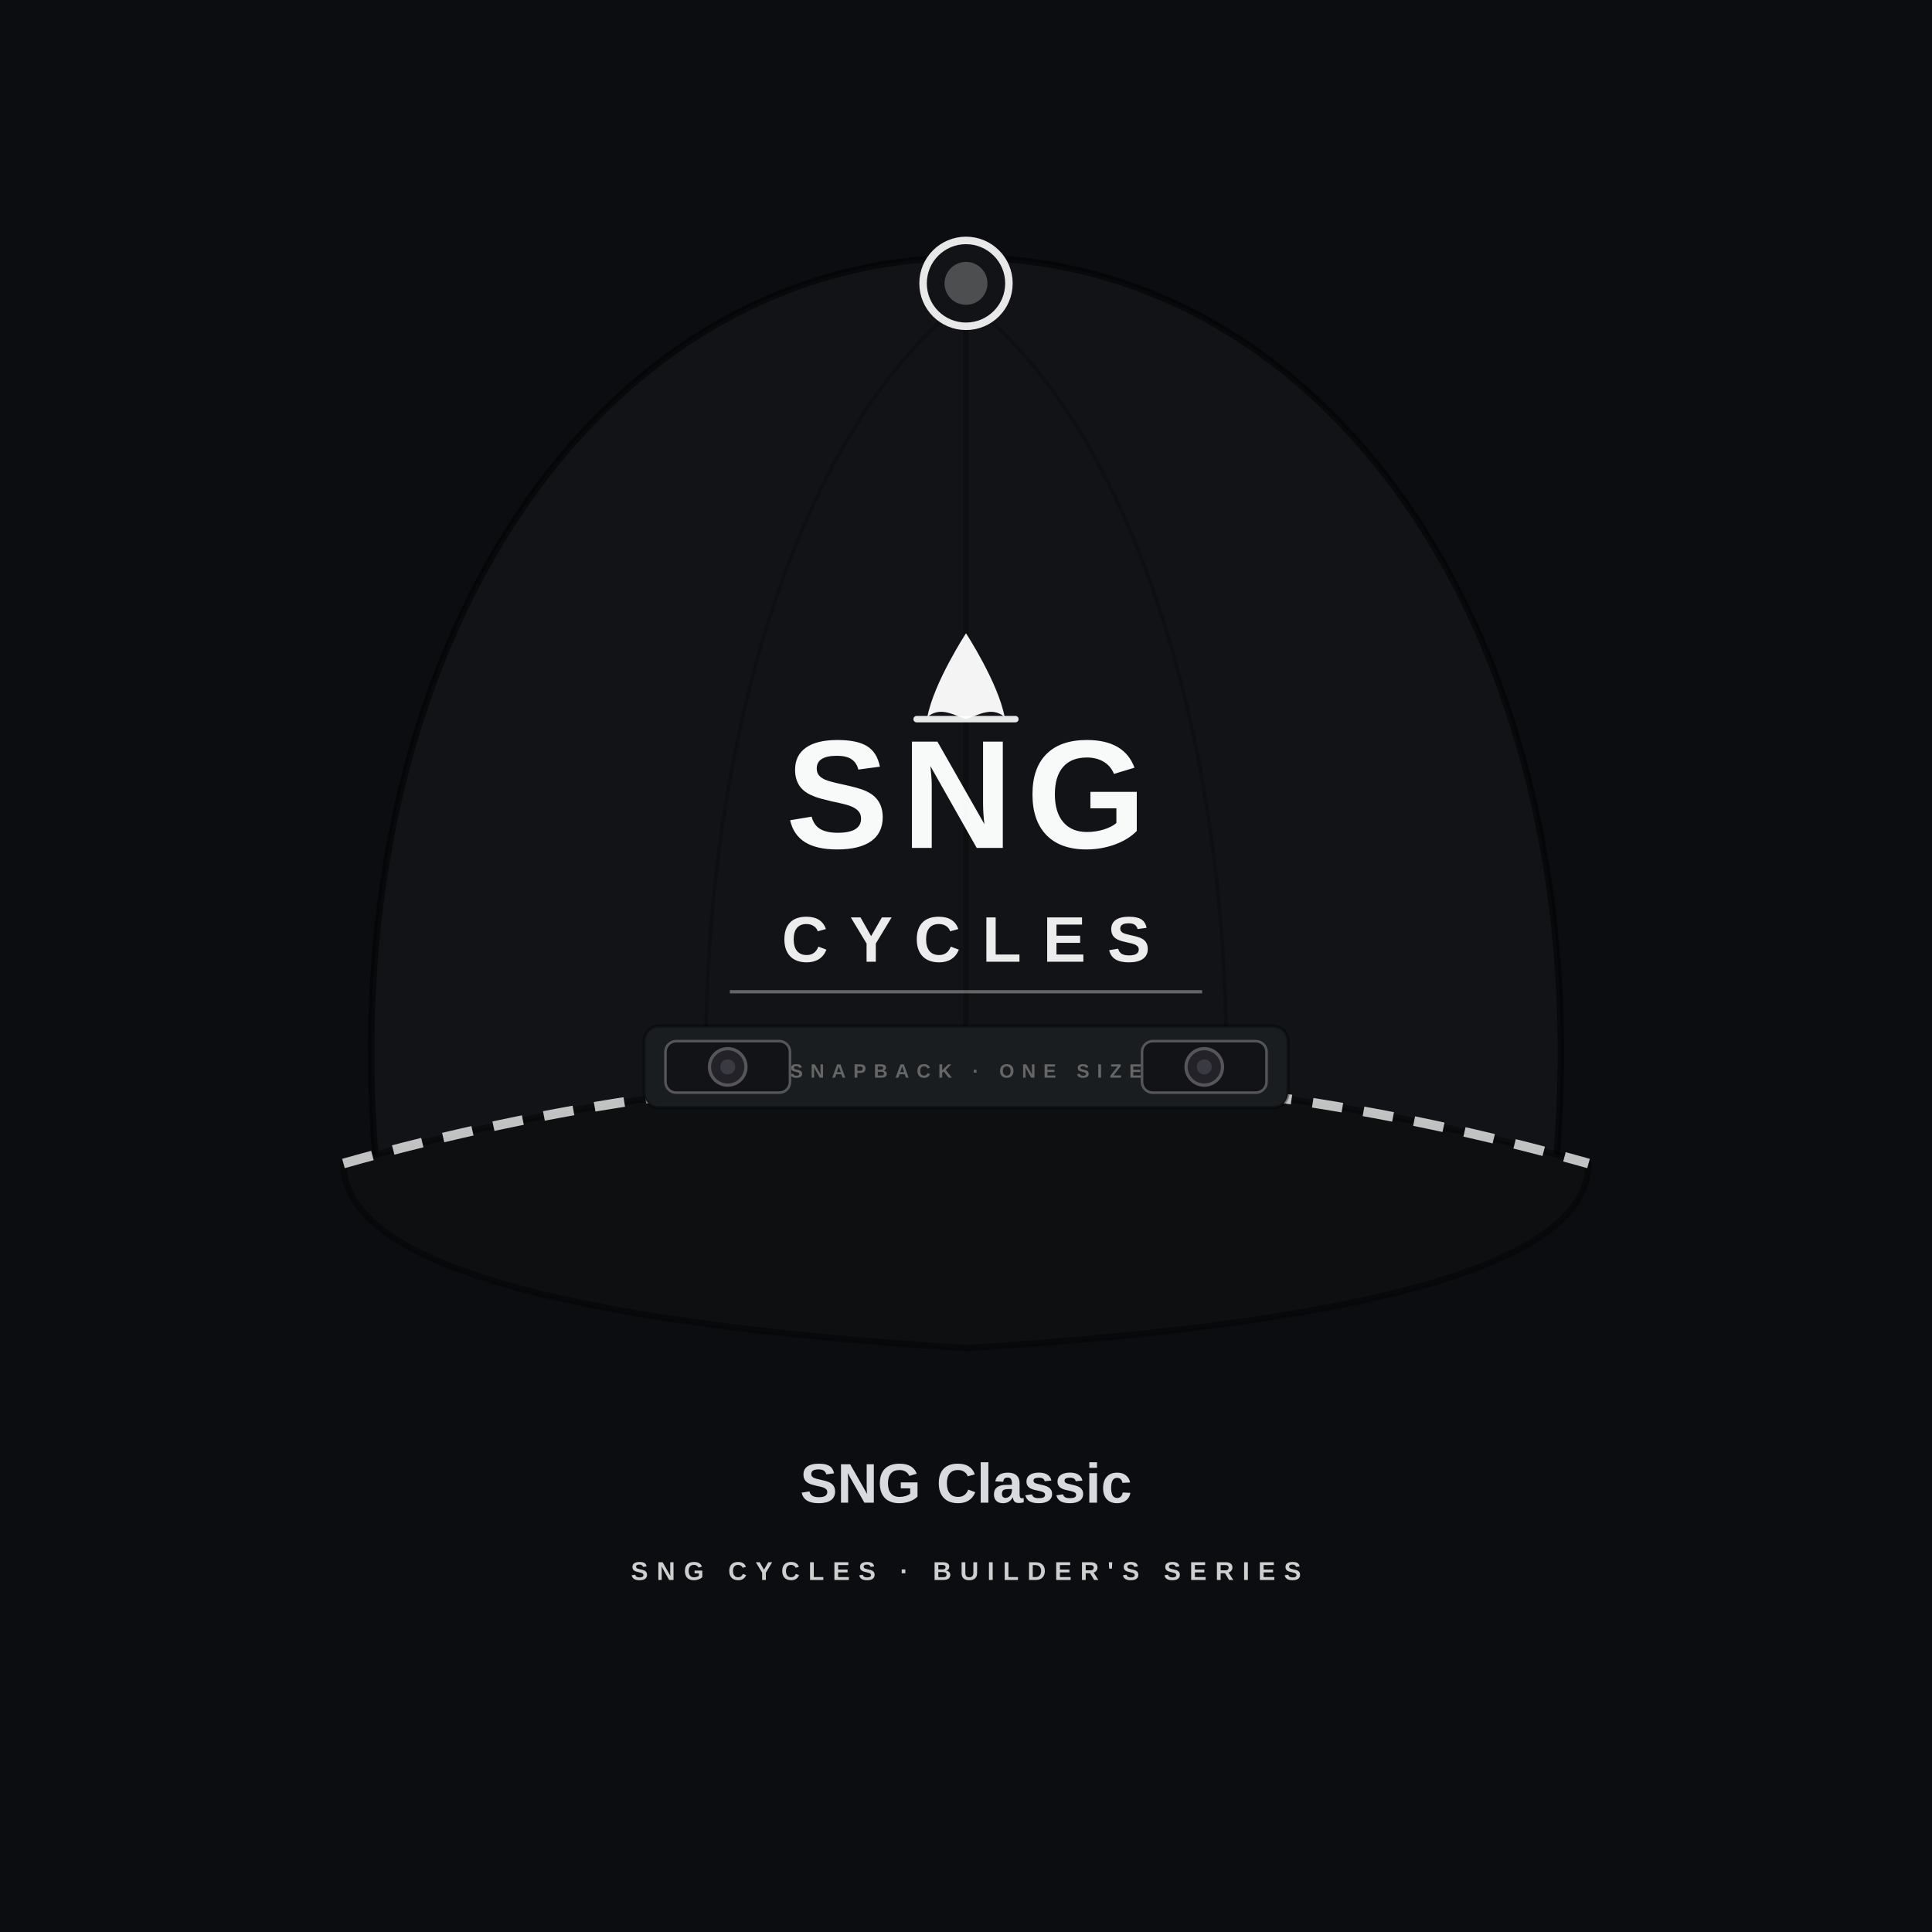
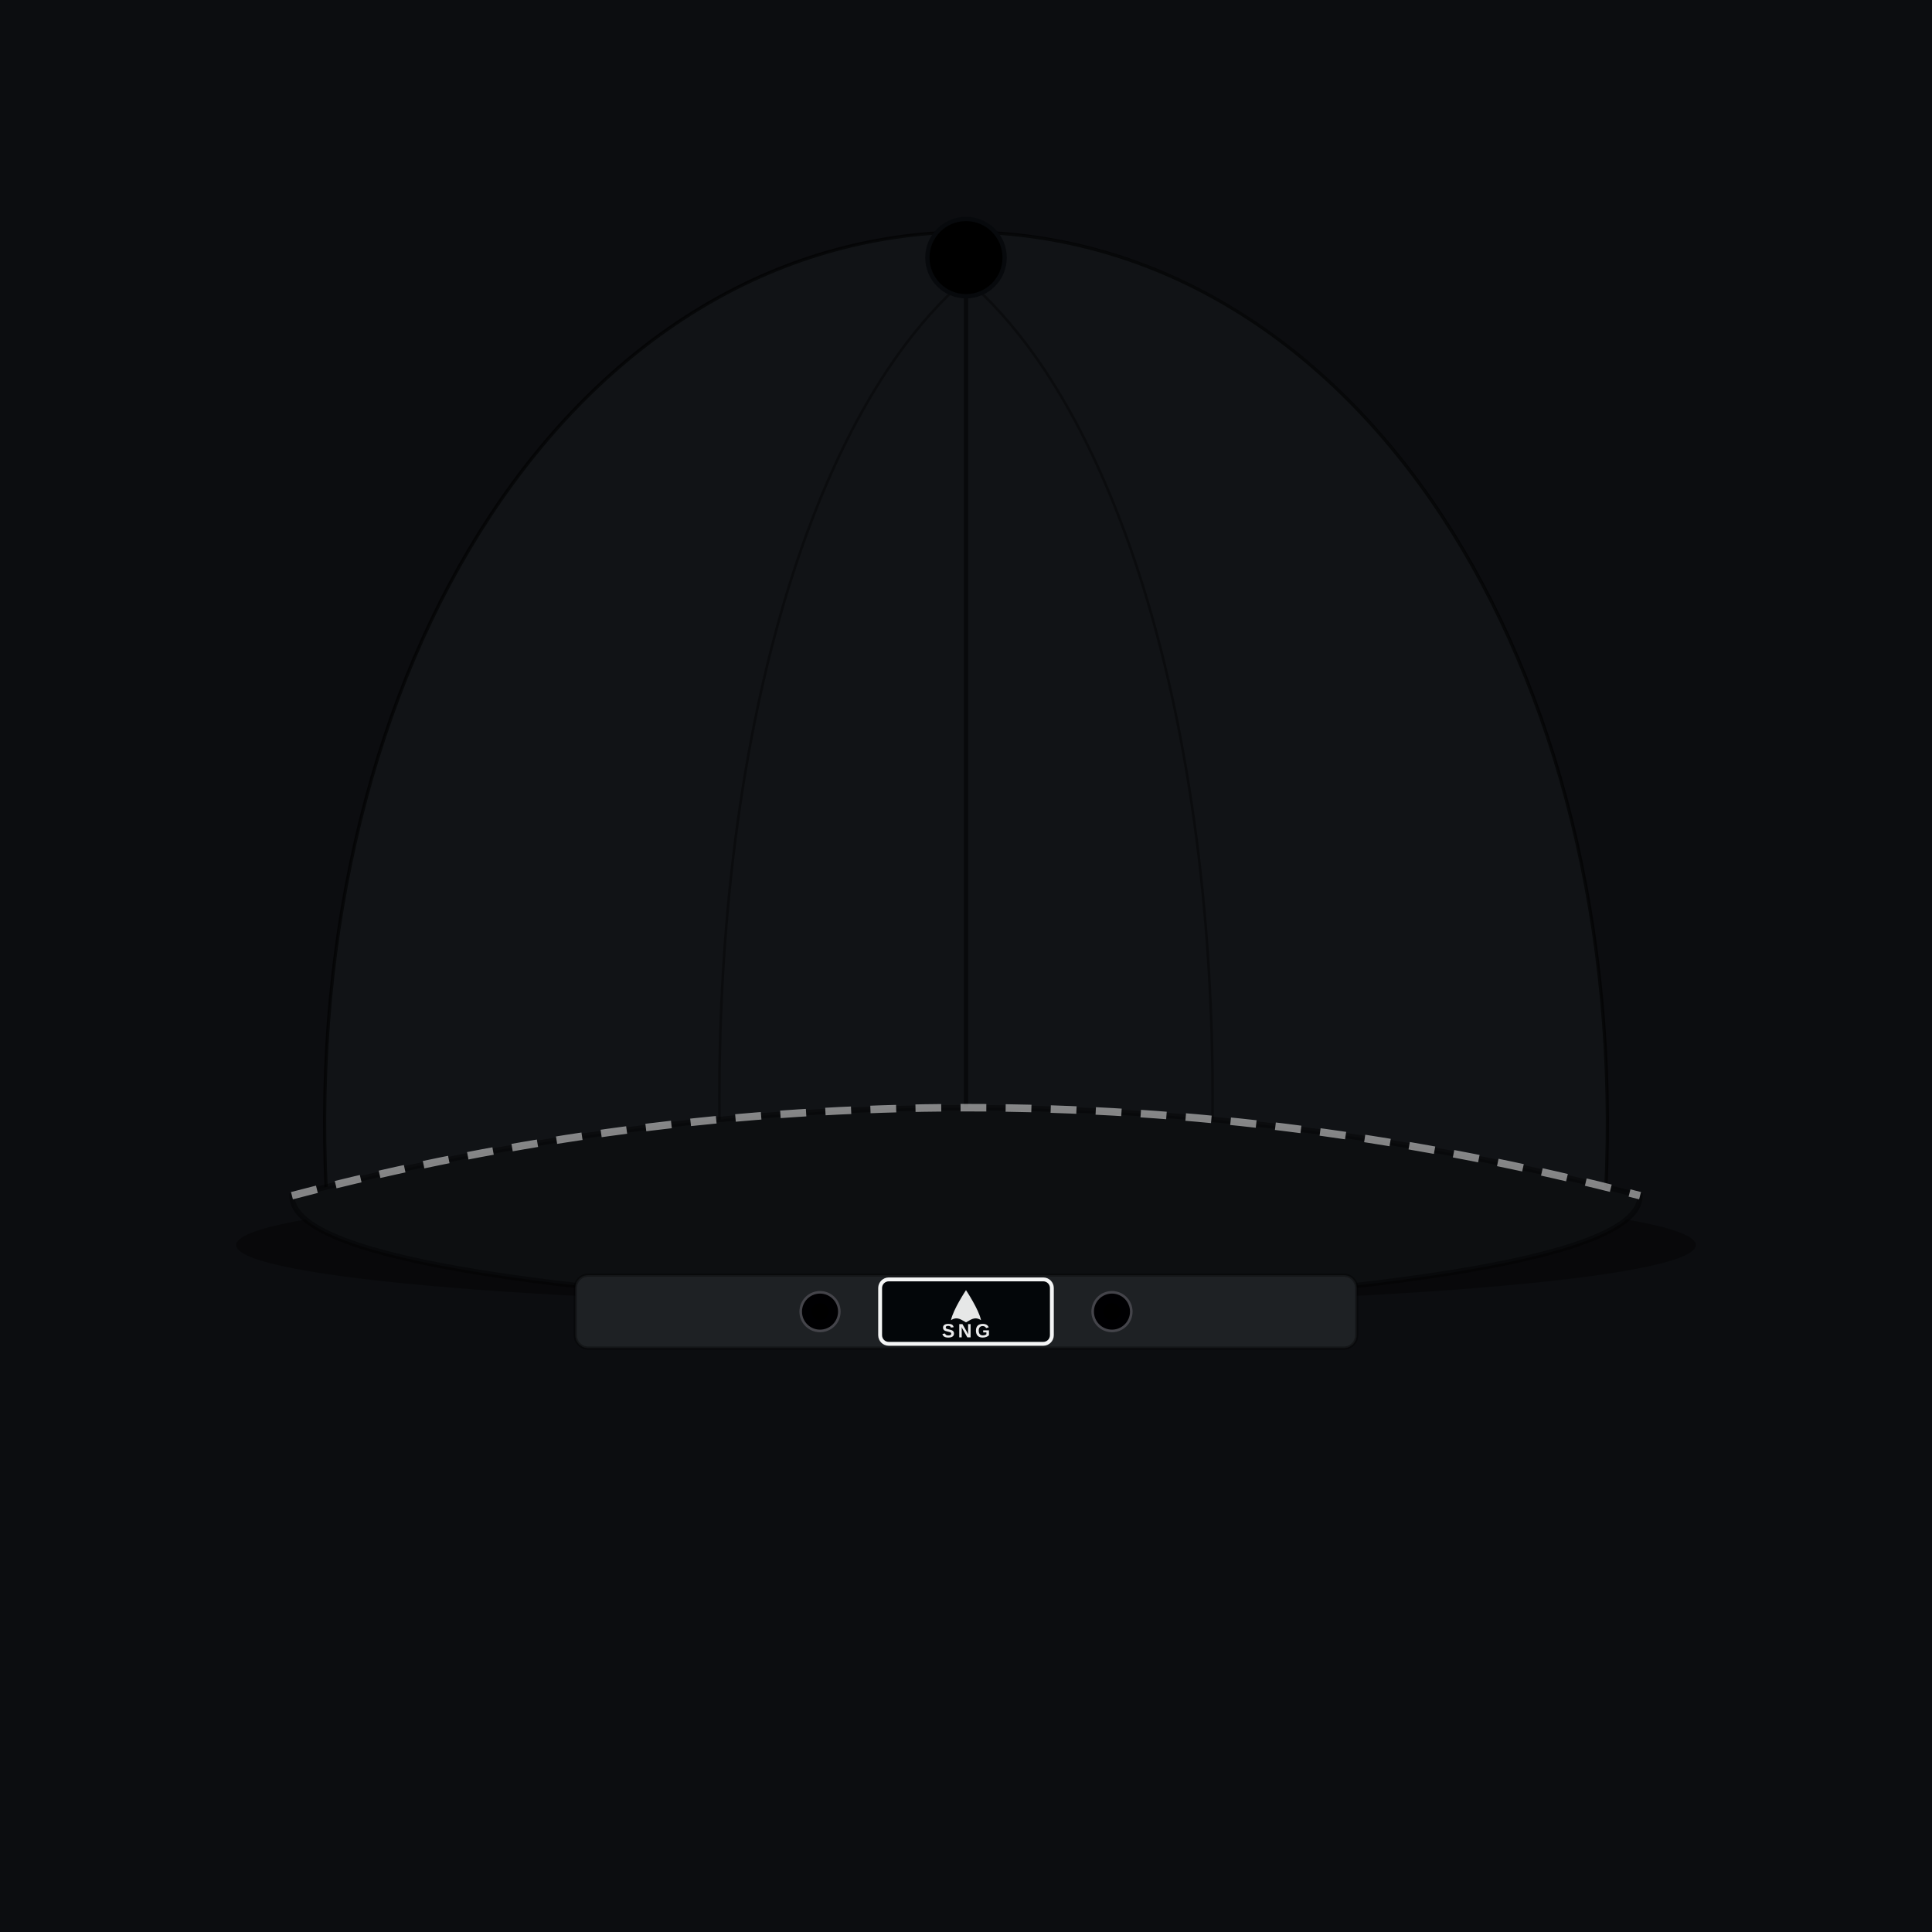
<svg xmlns="http://www.w3.org/2000/svg" width="900" height="900" viewBox="0 0 900 900">
  <rect width="900" height="900" fill="#0c0d10" />
-   <path d="M175 540 C155 300 280 120 450 120 C620 120 745 300 725 540 Z" fill="#111316" stroke="#00000080" stroke-width="3" />
-   <line x1="450" y1="120" x2="450" y2="540" stroke="#00000040" stroke-width="2.5" />
-   <path d="M450 140 C370 200 320 360 330 540" fill="none" stroke="#00000030" stroke-width="1.8" />
-   <path d="M450 140 C530 200 580 360 570 540" fill="none" stroke="#00000030" stroke-width="1.8" />
-   <circle cx="450" cy="132" r="20" fill="#111316" stroke="#ffffff" stroke-width="3.5" stroke-opacity="0.9" />
-   <circle cx="450" cy="132" r="10" fill="#ffffff" fill-opacity="0.25" />
-   <path d="M450 295 C450 295 435 318 432 334 C438 329 444 333 450 335 C456 333 462 329 468 334 C465 318 450 295 450 295 Z" fill="#ffffff" opacity="0.95" />
-   <line x1="427" y1="335" x2="473" y2="335" stroke="#ffffff" stroke-width="3" stroke-linecap="round" opacity="0.9" />
-   <text x="450" y="395" text-anchor="middle" font-family="Arial Black, Arial, sans-serif" font-weight="900" font-size="72" fill="#ffffff" letter-spacing="6" opacity="0.97">SNG</text>
-   <text x="450" y="448" text-anchor="middle" font-family="Arial Black, Arial, sans-serif" font-weight="900" font-size="30" fill="#ffffff" letter-spacing="10" opacity="0.92">CYCLES</text>
-   <line x1="340" y1="462" x2="560" y2="462" stroke="#ffffff" stroke-width="1.5" opacity="0.35" />
-   <path d="M160 542 Q450 460 740 542 Q740 610 450 628 Q160 610 160 542 Z" fill="#0d0f11" stroke="#00000060" stroke-width="3" />
-   <path d="M160 542 Q450 460 740 542" fill="none" stroke="#ffffff" stroke-width="4.5" stroke-dasharray="14 10" opacity="0.75" />
-   <rect x="300" y="478" width="300" height="38" rx="7" fill="#1a1d20" stroke="#00000060" stroke-width="1.5" />
-   <rect x="310" y="485" width="58" height="24" rx="5" fill="#111316" stroke="#55555a" stroke-width="1.2" />
-   <circle cx="339" cy="497" r="8.5" fill="#222228" stroke="#55555a" stroke-width="1.5" />
-   <circle cx="339" cy="497" r="3.5" fill="#3a3a42" />
-   <text x="450" y="502" text-anchor="middle" font-family="Arial, sans-serif" font-weight="700" font-size="9" fill="#666" letter-spacing="3.5">SNAPBACK · ONE SIZE</text>
-   <rect x="532" y="485" width="58" height="24" rx="5" fill="#111316" stroke="#55555a" stroke-width="1.2" />
-   <circle cx="561" cy="497" r="8.5" fill="#222228" stroke="#55555a" stroke-width="1.5" />
-   <circle cx="561" cy="497" r="3.5" fill="#3a3a42" />
-   <text x="450" y="700" text-anchor="middle" font-family="Arial Black, Arial, sans-serif" font-weight="900" font-size="26" fill="#d8dae0">SNG Classic</text>
-   <text x="450" y="736" text-anchor="middle" font-family="Arial, sans-serif" font-weight="700" font-size="12" fill="#ffffff" letter-spacing="4" opacity="0.8">SNG CYCLES · BUILDER'S SERIES</text>
+   <ellipse cx="450" cy="580" rx="340" ry="28" fill="#000" opacity="0.35" />
+   <path d="M152 555            C140 310 268 110 450 108            C632 108 760 310 748 555            Z" fill="#111316" />
+   <path d="M152 555 C140 310 268 110 450 108" fill="none" stroke="#000000" stroke-width="1.5" opacity="0.6" />
+   <path d="M748 555 C760 310 632 110 450 108" fill="none" stroke="#000000" stroke-width="1.5" opacity="0.6" />
+   <line x1="450" y1="110" x2="450" y2="556" stroke="#000000" stroke-width="2" opacity="0.5" />
+   <path d="M450 130 C374 195 328 360 336 556" fill="none" stroke="#000000" stroke-width="1.2" opacity="0.35" />
+   <path d="M450 130 C526 195 572 360 564 556" fill="none" stroke="#000000" stroke-width="1.2" opacity="0.35" />
+   <circle cx="450" cy="120" r="18" fill="#000000" stroke="#07090c" stroke-width="2" />
+   <path d="M136 557 Q450 475 764 557 Q764 598 450 612 Q136 598 136 557 Z" fill="#0d0f11" stroke="#00000060" stroke-width="2.5" />
+   <path d="M136 557 Q450 475 764 557" fill="none" stroke="#ffffff" stroke-width="3.5" stroke-dasharray="12 9" opacity="0.5" />
+   <rect x="268" y="594" width="364" height="34" rx="6" fill="#1e2124" stroke="#00000055" stroke-width="1.5" />
+   <rect x="410" y="596" width="80" height="30" rx="4" fill="#020407" stroke="#ffffff" stroke-width="1.8" opacity="0.95" />
+   <path d="M450 601 C450 601 444 610 443 615 C446 613 448 615 450 616 C452 615 454 613 457 615 C456 610 450 601 450 601 Z" fill="#ffffff" opacity="0.9" />
+   <text x="450" y="623" text-anchor="middle" font-family="Arial Black, Arial, sans-serif" font-weight="900" font-size="9" fill="#ffffff" letter-spacing="1.5" opacity="0.92">SNG</text>
+   <circle cx="382" cy="611" r="9" fill="#000002" stroke="#44444a" stroke-width="1.2" />
+   <circle cx="382" cy="611" r="4" fill="#000000" />
+   <circle cx="518" cy="611" r="9" fill="#000002" stroke="#44444a" stroke-width="1.2" />
+   <circle cx="518" cy="611" r="4" fill="#000000" />
</svg>
